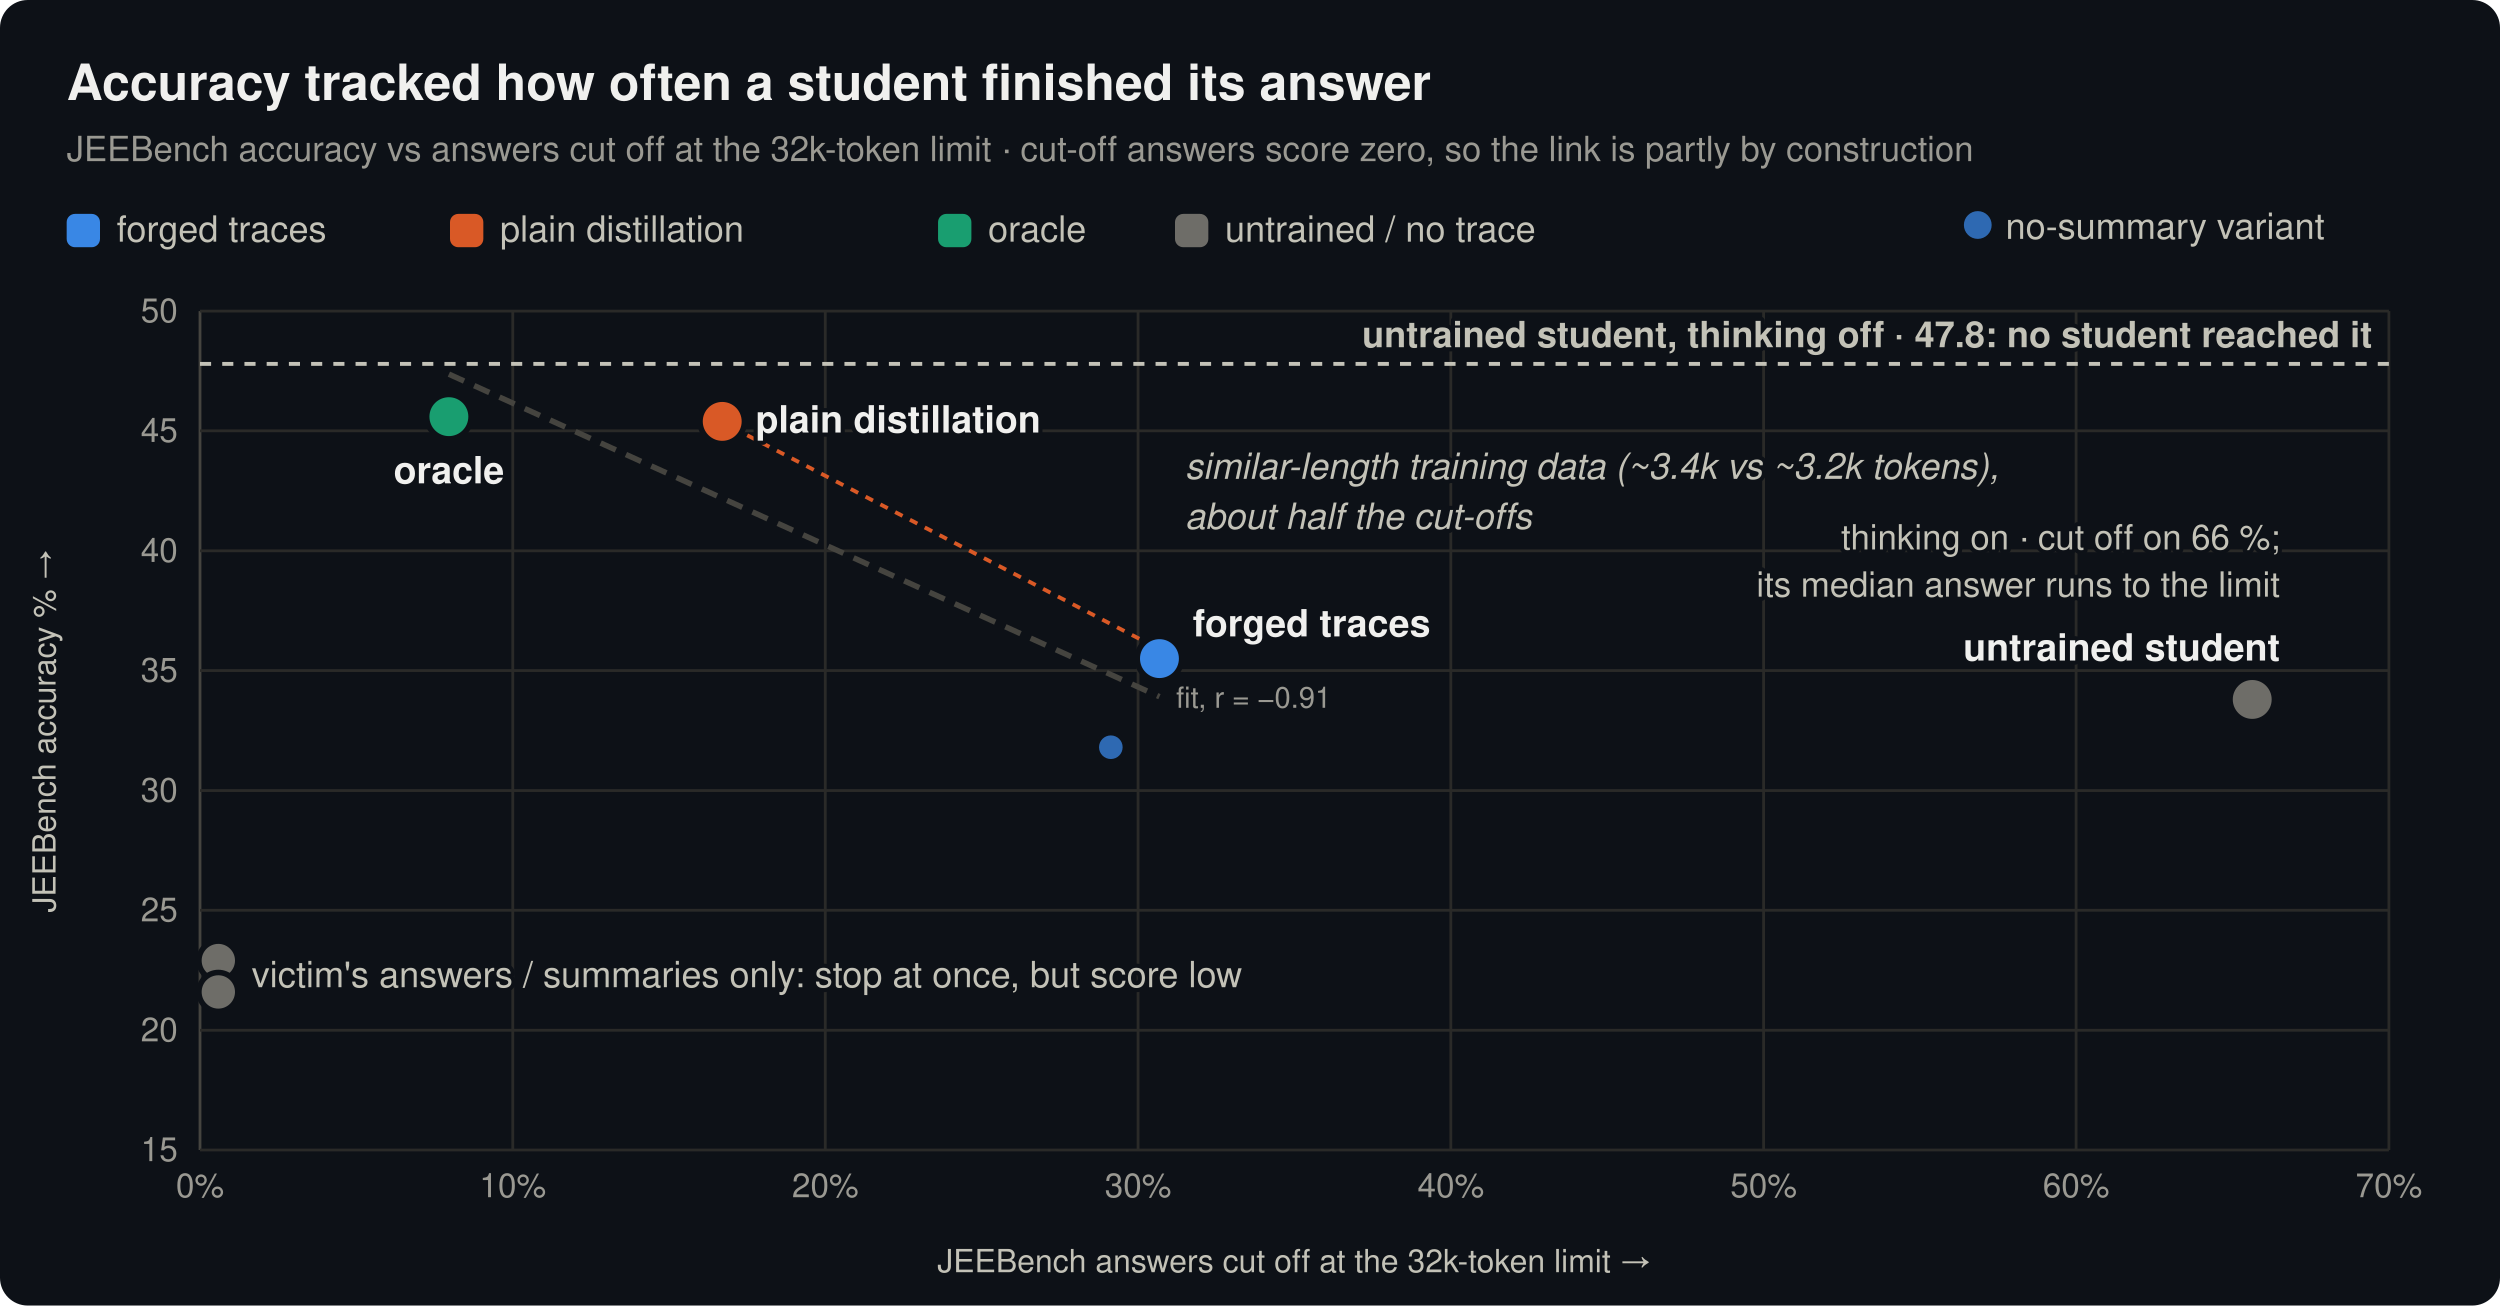
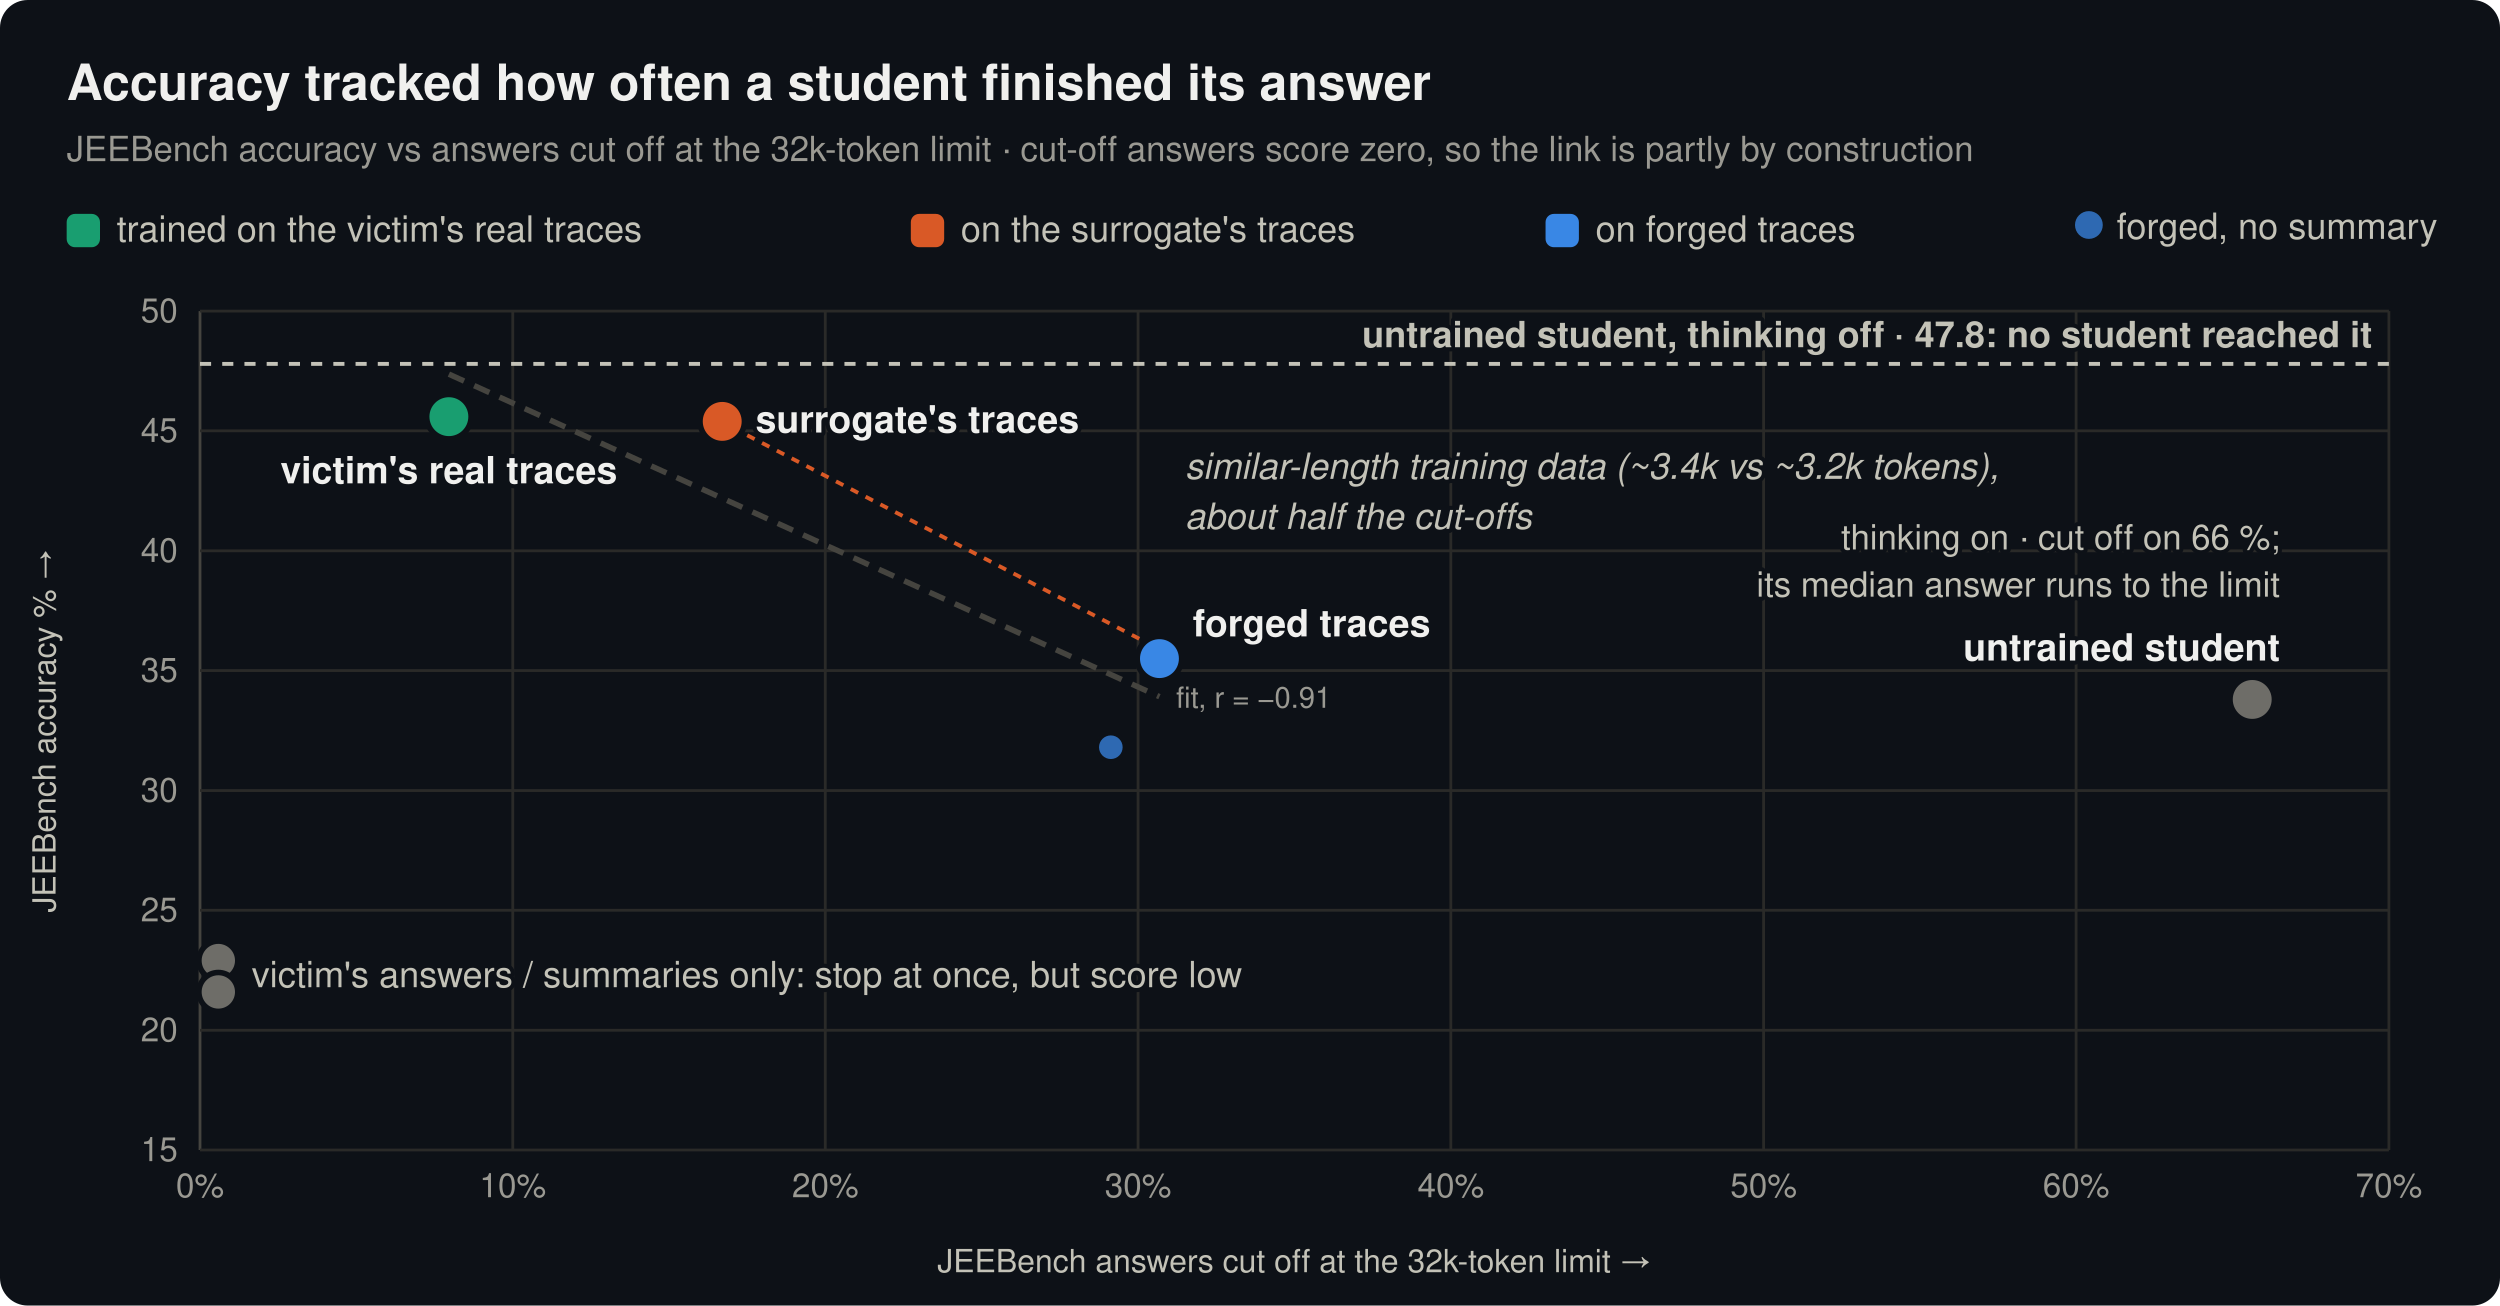
<svg xmlns="http://www.w3.org/2000/svg" width="900" height="470" viewBox="0 0 900 470" role="img" aria-label="JEEBench accuracy vs truncation rate by student">
  <rect x="0.0" y="0.0" width="900.0" height="470.0" rx="10" fill="#0d1117" />
  <text x="24.0" y="36.0" font-family="system-ui, -apple-system, &quot;Segoe UI&quot;, Helvetica, Arial, sans-serif" font-size="18" fill="#f0f0ee" text-anchor="start" font-weight="700" style="">Accuracy tracked how often a student finished its answer</text>
  <text x="24.0" y="58.0" font-family="system-ui, -apple-system, &quot;Segoe UI&quot;, Helvetica, Arial, sans-serif" font-size="12.5" fill="#9a9992" text-anchor="start" font-weight="normal" style="">JEEBench accuracy vs answers cut off at the 32k-token limit · cut-off answers score zero, so the link is partly by construction</text>
-   <rect x="24.0" y="77.0" width="12.0" height="12.0" rx="3" fill="#3987e5" />
-   <text x="42.0" y="87.0" font-family="system-ui, -apple-system, &quot;Segoe UI&quot;, Helvetica, Arial, sans-serif" font-size="13" fill="#c3c2b7" text-anchor="start" font-weight="normal" style="">forged traces</text>
-   <rect x="162.0" y="77.0" width="12.0" height="12.0" rx="3" fill="#d95926" />
-   <text x="180.0" y="87.0" font-family="system-ui, -apple-system, &quot;Segoe UI&quot;, Helvetica, Arial, sans-serif" font-size="13" fill="#c3c2b7" text-anchor="start" font-weight="normal" style="">plain distillation</text>
-   <rect x="337.7" y="77.0" width="12.0" height="12.0" rx="3" fill="#199e70" />
-   <text x="355.7" y="87.0" font-family="system-ui, -apple-system, &quot;Segoe UI&quot;, Helvetica, Arial, sans-serif" font-size="13" fill="#c3c2b7" text-anchor="start" font-weight="normal" style="">oracle</text>
-   <rect x="423.0" y="77.0" width="12.0" height="12.0" rx="3" fill="#6e6d68" />
-   <text x="441.0" y="87.0" font-family="system-ui, -apple-system, &quot;Segoe UI&quot;, Helvetica, Arial, sans-serif" font-size="13" fill="#c3c2b7" text-anchor="start" font-weight="normal" style="">untrained / no trace</text>
-   <circle cx="712" cy="81" r="5" fill="#3987e5" opacity="0.75" />
-   <text x="722.0" y="86.0" font-family="system-ui, -apple-system, &quot;Segoe UI&quot;, Helvetica, Arial, sans-serif" font-size="13" fill="#c3c2b7" text-anchor="start" font-weight="normal" style="">no-summary variant</text>
+   <rect x="24.0" y="77.0" width="12.0" height="12.0" rx="3" fill="#199e70" />
+   <text x="42.0" y="87.0" font-family="system-ui, -apple-system, &quot;Segoe UI&quot;, Helvetica, Arial, sans-serif" font-size="13" fill="#c3c2b7" text-anchor="start" font-weight="normal" style="">trained on the victim's real traces</text>
+   <rect x="327.9" y="77.0" width="12.0" height="12.0" rx="3" fill="#d95926" />
+   <text x="345.9" y="87.0" font-family="system-ui, -apple-system, &quot;Segoe UI&quot;, Helvetica, Arial, sans-serif" font-size="13" fill="#c3c2b7" text-anchor="start" font-weight="normal" style="">on the surrogate's traces</text>
+   <rect x="556.4" y="77.0" width="12.0" height="12.0" rx="3" fill="#3987e5" />
+   <text x="574.4" y="87.0" font-family="system-ui, -apple-system, &quot;Segoe UI&quot;, Helvetica, Arial, sans-serif" font-size="13" fill="#c3c2b7" text-anchor="start" font-weight="normal" style="">on forged traces</text>
+   <circle cx="752" cy="81" r="5" fill="#3987e5" opacity="0.75" />
+   <text x="762.0" y="86.0" font-family="system-ui, -apple-system, &quot;Segoe UI&quot;, Helvetica, Arial, sans-serif" font-size="13" fill="#c3c2b7" text-anchor="start" font-weight="normal" style="">forged, no summary</text>
  <line x1="72.0" y1="112.0" x2="72.0" y2="414.0" stroke="#45443f" stroke-width="1.0" />
  <text x="72.0" y="431.0" font-family="system-ui, -apple-system, &quot;Segoe UI&quot;, Helvetica, Arial, sans-serif" font-size="12" fill="#9a9992" text-anchor="middle" font-weight="normal" style="font-variant-numeric: tabular-nums;">0%</text>
  <line x1="184.6" y1="112.0" x2="184.6" y2="414.0" stroke="#2a2a28" stroke-width="1.0" />
  <text x="184.6" y="431.0" font-family="system-ui, -apple-system, &quot;Segoe UI&quot;, Helvetica, Arial, sans-serif" font-size="12" fill="#9a9992" text-anchor="middle" font-weight="normal" style="font-variant-numeric: tabular-nums;">10%</text>
  <line x1="297.1" y1="112.0" x2="297.1" y2="414.0" stroke="#2a2a28" stroke-width="1.0" />
  <text x="297.1" y="431.0" font-family="system-ui, -apple-system, &quot;Segoe UI&quot;, Helvetica, Arial, sans-serif" font-size="12" fill="#9a9992" text-anchor="middle" font-weight="normal" style="font-variant-numeric: tabular-nums;">20%</text>
  <line x1="409.7" y1="112.0" x2="409.7" y2="414.0" stroke="#2a2a28" stroke-width="1.0" />
  <text x="409.7" y="431.0" font-family="system-ui, -apple-system, &quot;Segoe UI&quot;, Helvetica, Arial, sans-serif" font-size="12" fill="#9a9992" text-anchor="middle" font-weight="normal" style="font-variant-numeric: tabular-nums;">30%</text>
  <line x1="522.3" y1="112.0" x2="522.3" y2="414.0" stroke="#2a2a28" stroke-width="1.0" />
  <text x="522.3" y="431.0" font-family="system-ui, -apple-system, &quot;Segoe UI&quot;, Helvetica, Arial, sans-serif" font-size="12" fill="#9a9992" text-anchor="middle" font-weight="normal" style="font-variant-numeric: tabular-nums;">40%</text>
  <line x1="634.9" y1="112.0" x2="634.9" y2="414.0" stroke="#2a2a28" stroke-width="1.0" />
  <text x="634.9" y="431.0" font-family="system-ui, -apple-system, &quot;Segoe UI&quot;, Helvetica, Arial, sans-serif" font-size="12" fill="#9a9992" text-anchor="middle" font-weight="normal" style="font-variant-numeric: tabular-nums;">50%</text>
  <line x1="747.4" y1="112.0" x2="747.4" y2="414.0" stroke="#2a2a28" stroke-width="1.0" />
  <text x="747.4" y="431.0" font-family="system-ui, -apple-system, &quot;Segoe UI&quot;, Helvetica, Arial, sans-serif" font-size="12" fill="#9a9992" text-anchor="middle" font-weight="normal" style="font-variant-numeric: tabular-nums;">60%</text>
  <line x1="860.0" y1="112.0" x2="860.0" y2="414.0" stroke="#2a2a28" stroke-width="1.0" />
  <text x="860.0" y="431.0" font-family="system-ui, -apple-system, &quot;Segoe UI&quot;, Helvetica, Arial, sans-serif" font-size="12" fill="#9a9992" text-anchor="middle" font-weight="normal" style="font-variant-numeric: tabular-nums;">70%</text>
  <line x1="72.0" y1="414.0" x2="860.0" y2="414.0" stroke="#2a2a28" stroke-width="1.0" />
  <text x="64.0" y="418.0" font-family="system-ui, -apple-system, &quot;Segoe UI&quot;, Helvetica, Arial, sans-serif" font-size="12" fill="#9a9992" text-anchor="end" font-weight="normal" style="font-variant-numeric: tabular-nums;">15</text>
  <line x1="72.0" y1="370.9" x2="860.0" y2="370.9" stroke="#2a2a28" stroke-width="1.0" />
  <text x="64.0" y="374.9" font-family="system-ui, -apple-system, &quot;Segoe UI&quot;, Helvetica, Arial, sans-serif" font-size="12" fill="#9a9992" text-anchor="end" font-weight="normal" style="font-variant-numeric: tabular-nums;">20</text>
  <line x1="72.0" y1="327.7" x2="860.0" y2="327.7" stroke="#2a2a28" stroke-width="1.0" />
  <text x="64.0" y="331.7" font-family="system-ui, -apple-system, &quot;Segoe UI&quot;, Helvetica, Arial, sans-serif" font-size="12" fill="#9a9992" text-anchor="end" font-weight="normal" style="font-variant-numeric: tabular-nums;">25</text>
  <line x1="72.0" y1="284.6" x2="860.0" y2="284.6" stroke="#2a2a28" stroke-width="1.0" />
  <text x="64.0" y="288.6" font-family="system-ui, -apple-system, &quot;Segoe UI&quot;, Helvetica, Arial, sans-serif" font-size="12" fill="#9a9992" text-anchor="end" font-weight="normal" style="font-variant-numeric: tabular-nums;">30</text>
  <line x1="72.0" y1="241.4" x2="860.0" y2="241.4" stroke="#2a2a28" stroke-width="1.0" />
  <text x="64.0" y="245.4" font-family="system-ui, -apple-system, &quot;Segoe UI&quot;, Helvetica, Arial, sans-serif" font-size="12" fill="#9a9992" text-anchor="end" font-weight="normal" style="font-variant-numeric: tabular-nums;">35</text>
  <line x1="72.0" y1="198.3" x2="860.0" y2="198.3" stroke="#2a2a28" stroke-width="1.0" />
  <text x="64.0" y="202.3" font-family="system-ui, -apple-system, &quot;Segoe UI&quot;, Helvetica, Arial, sans-serif" font-size="12" fill="#9a9992" text-anchor="end" font-weight="normal" style="font-variant-numeric: tabular-nums;">40</text>
  <line x1="72.0" y1="155.1" x2="860.0" y2="155.1" stroke="#2a2a28" stroke-width="1.0" />
  <text x="64.0" y="159.1" font-family="system-ui, -apple-system, &quot;Segoe UI&quot;, Helvetica, Arial, sans-serif" font-size="12" fill="#9a9992" text-anchor="end" font-weight="normal" style="font-variant-numeric: tabular-nums;">45</text>
  <line x1="72.0" y1="112.0" x2="860.0" y2="112.0" stroke="#2a2a28" stroke-width="1.0" />
  <text x="64.0" y="116.0" font-family="system-ui, -apple-system, &quot;Segoe UI&quot;, Helvetica, Arial, sans-serif" font-size="12" fill="#9a9992" text-anchor="end" font-weight="normal" style="font-variant-numeric: tabular-nums;">50</text>
  <text x="466.0" y="458.0" font-family="system-ui, -apple-system, &quot;Segoe UI&quot;, Helvetica, Arial, sans-serif" font-size="11.5" fill="#c3c2b7" text-anchor="middle" font-weight="normal" style="">JEEBench answers cut off at the 32k-token limit →</text>
  <text x="20" y="263.0" font-family="system-ui, -apple-system, &quot;Segoe UI&quot;, Helvetica, Arial, sans-serif" font-size="11.5" fill="#c3c2b7" text-anchor="middle" transform="rotate(-90 20 263.0)">JEEBench accuracy % →</text>
  <line x1="161.6" y1="134.7" x2="417.4" y2="250.8" stroke="#45443f" stroke-width="2" stroke-dasharray="6 4" />
  <text x="423.4" y="254.8" font-family="system-ui, -apple-system, &quot;Segoe UI&quot;, Helvetica, Arial, sans-serif" font-size="10.5" fill="#9a9992" text-anchor="start" font-weight="normal" style="" paint-order="stroke" stroke="#0d1117" stroke-width="3" stroke-linejoin="round">fit, r = −0.91</text>
  <line x1="72.0" y1="131.0" x2="860.0" y2="131.0" stroke="#c3c2b7" stroke-width="1.4" stroke-dasharray="4 4" />
  <text x="854.0" y="125.0" font-family="system-ui, -apple-system, &quot;Segoe UI&quot;, Helvetica, Arial, sans-serif" font-size="13" fill="#c3c2b7" text-anchor="end" font-weight="600" style="" paint-order="stroke" stroke="#0d1117" stroke-width="3" stroke-linejoin="round">untrained student, thinking off · 47.8: no student reached it</text>
  <text x="820.8" y="197.8" font-family="system-ui, -apple-system, &quot;Segoe UI&quot;, Helvetica, Arial, sans-serif" font-size="12.5" fill="#c3c2b7" text-anchor="end" font-weight="normal" style="" paint-order="stroke" stroke="#0d1117" stroke-width="3" stroke-linejoin="round">thinking on · cut off on 66 %;</text>
  <text x="820.8" y="214.8" font-family="system-ui, -apple-system, &quot;Segoe UI&quot;, Helvetica, Arial, sans-serif" font-size="12.5" fill="#c3c2b7" text-anchor="end" font-weight="normal" style="" paint-order="stroke" stroke="#0d1117" stroke-width="3" stroke-linejoin="round">its median answer runs to the limit</text>
  <circle cx="78.6" cy="345.8" r="7" fill="#6e6d68" stroke="#0d1117" stroke-width="2" />
  <circle cx="78.6" cy="357.1" r="7" fill="#6e6d68" stroke="#0d1117" stroke-width="2" />
  <text x="90.6" y="355.4" font-family="system-ui, -apple-system, &quot;Segoe UI&quot;, Helvetica, Arial, sans-serif" font-size="13" fill="#c3c2b7" text-anchor="start" font-weight="normal" style="" paint-order="stroke" stroke="#0d1117" stroke-width="3" stroke-linejoin="round">victim's answers / summaries only: stop at once, but score low</text>
  <line x1="269.0" y1="156.7" x2="410.4" y2="230.1" stroke="#d95926" stroke-width="1.4" stroke-dasharray="3 3" />
  <text x="426.6" y="172.4" font-family="system-ui, -apple-system, &quot;Segoe UI&quot;, Helvetica, Arial, sans-serif" font-size="13" fill="#c3c2b7" text-anchor="start" font-weight="normal" style="font-style: italic;" paint-order="stroke" stroke="#0d1117" stroke-width="3" stroke-linejoin="round">similar-length training data (~3.4k vs ~3.2k tokens),</text>
  <text x="426.6" y="190.4" font-family="system-ui, -apple-system, &quot;Segoe UI&quot;, Helvetica, Arial, sans-serif" font-size="13" fill="#c3c2b7" text-anchor="start" font-weight="normal" style="font-style: italic;" paint-order="stroke" stroke="#0d1117" stroke-width="3" stroke-linejoin="round">about half the cut-offs</text>
  <circle cx="399.9" cy="269.0" r="5" fill="#3987e5" stroke="#0d1117" stroke-width="1.5" opacity="0.75" />
  <circle cx="810.8" cy="251.8" r="8" fill="#6e6d68" stroke="#0d1117" stroke-width="2" />
  <text x="820.8" y="237.8" font-family="system-ui, -apple-system, &quot;Segoe UI&quot;, Helvetica, Arial, sans-serif" font-size="13.5" fill="#f0f0ee" text-anchor="end" font-weight="600" style="" paint-order="stroke" stroke="#0d1117" stroke-width="3" stroke-linejoin="round">untrained student</text>
  <circle cx="161.6" cy="150.0" r="8" fill="#199e70" stroke="#0d1117" stroke-width="2" />
-   <text x="161.6" y="174.0" font-family="system-ui, -apple-system, &quot;Segoe UI&quot;, Helvetica, Arial, sans-serif" font-size="13.5" fill="#f0f0ee" text-anchor="middle" font-weight="600" style="" paint-order="stroke" stroke="#0d1117" stroke-width="3" stroke-linejoin="round">oracle</text>
+   <text x="161.6" y="174.0" font-family="system-ui, -apple-system, &quot;Segoe UI&quot;, Helvetica, Arial, sans-serif" font-size="13.5" fill="#f0f0ee" text-anchor="middle" font-weight="600" style="" paint-order="stroke" stroke="#0d1117" stroke-width="3" stroke-linejoin="round">victim's real traces</text>
  <circle cx="260.0" cy="151.7" r="8" fill="#d95926" stroke="#0d1117" stroke-width="2" />
-   <text x="272.0" y="155.7" font-family="system-ui, -apple-system, &quot;Segoe UI&quot;, Helvetica, Arial, sans-serif" font-size="13.5" fill="#f0f0ee" text-anchor="start" font-weight="600" style="" paint-order="stroke" stroke="#0d1117" stroke-width="3" stroke-linejoin="round">plain distillation</text>
+   <text x="272.0" y="155.7" font-family="system-ui, -apple-system, &quot;Segoe UI&quot;, Helvetica, Arial, sans-serif" font-size="13.5" fill="#f0f0ee" text-anchor="start" font-weight="600" style="" paint-order="stroke" stroke="#0d1117" stroke-width="3" stroke-linejoin="round">surrogate's traces</text>
  <circle cx="417.4" cy="237.1" r="8" fill="#3987e5" stroke="#0d1117" stroke-width="2" />
  <text x="429.4" y="229.1" font-family="system-ui, -apple-system, &quot;Segoe UI&quot;, Helvetica, Arial, sans-serif" font-size="13.5" fill="#f0f0ee" text-anchor="start" font-weight="600" style="" paint-order="stroke" stroke="#0d1117" stroke-width="3" stroke-linejoin="round">forged traces</text>
</svg>
